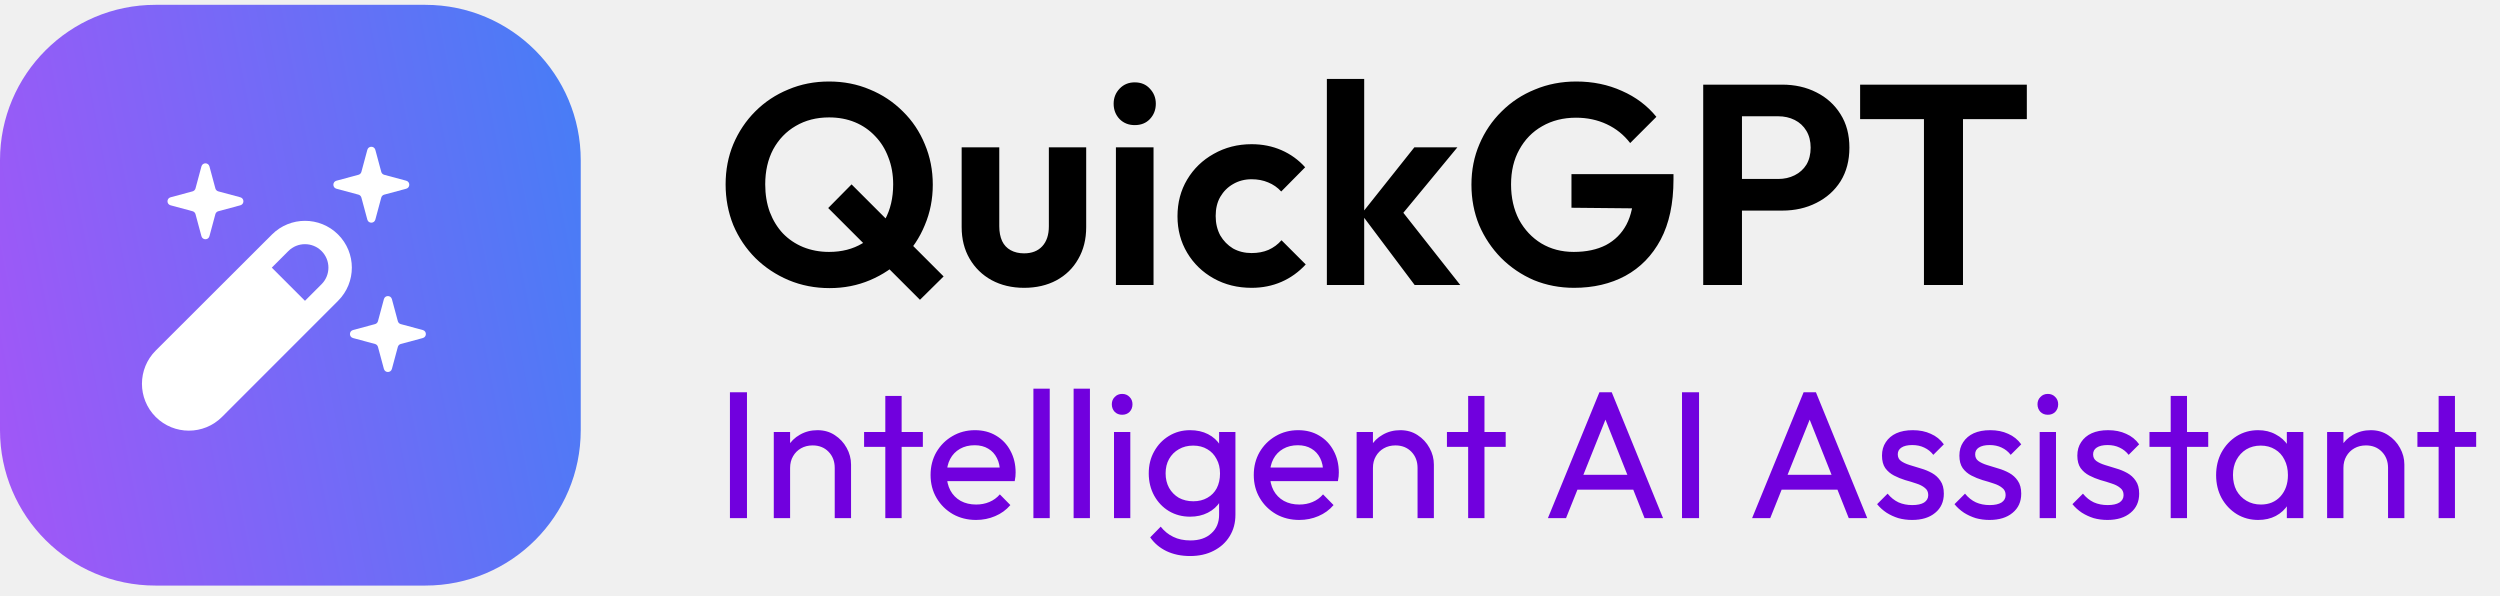
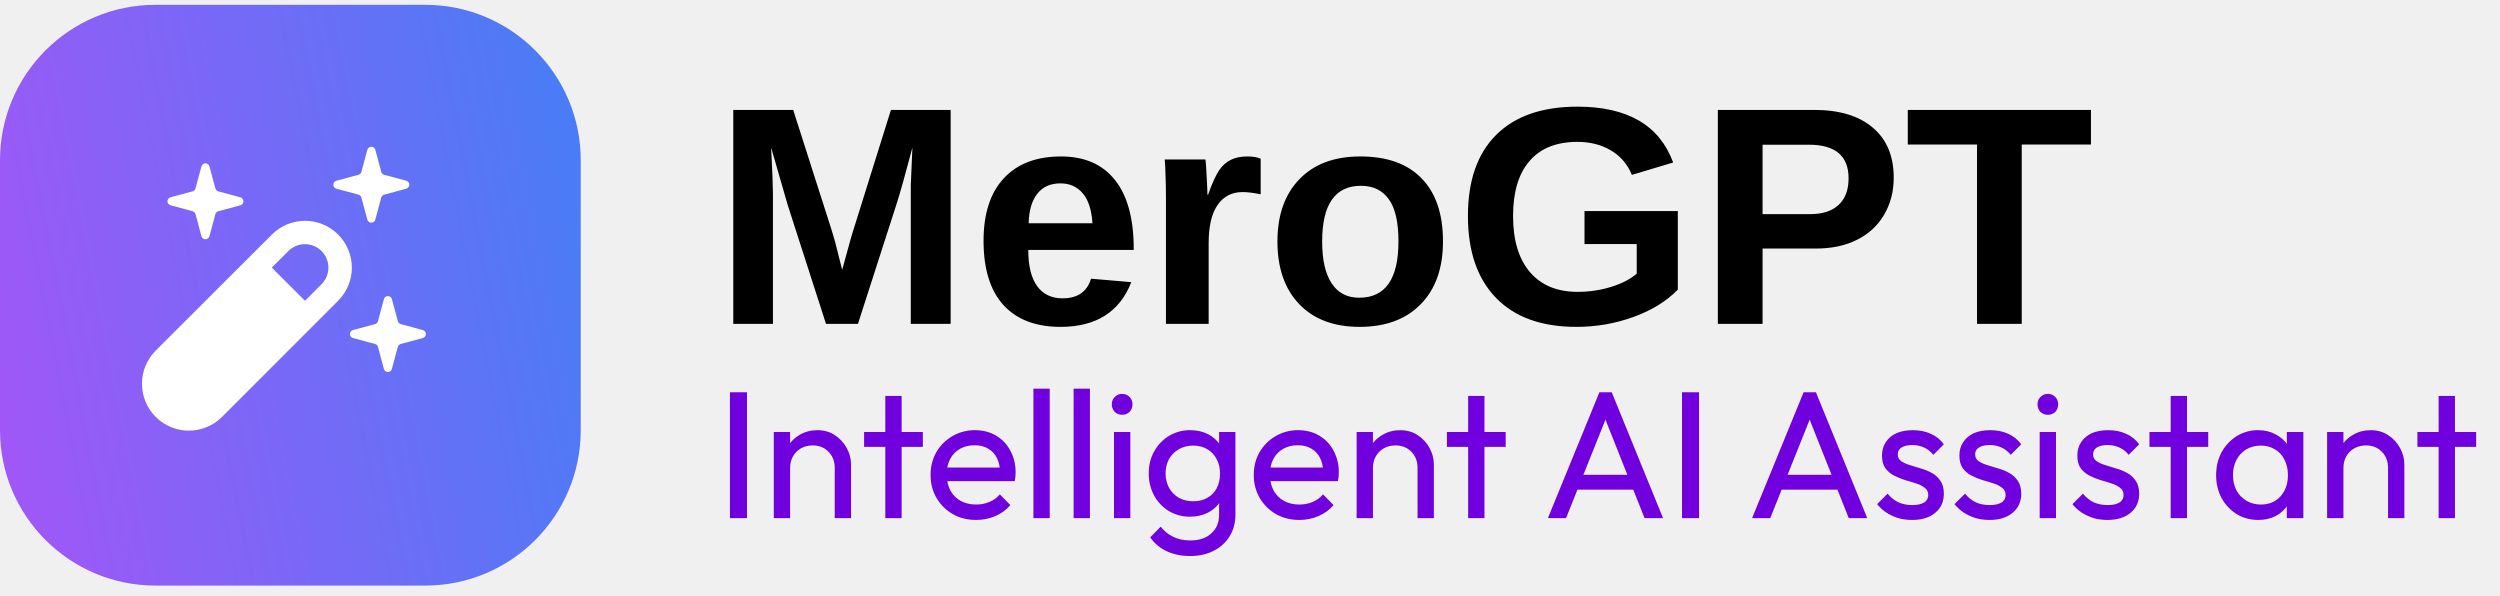
<svg xmlns="http://www.w3.org/2000/svg" width="193" height="46" viewBox="0 0 193 46" fill="none">
-   <path d="M64.047 22.242C62.918 22.242 61.862 22.037 60.879 21.626C59.911 21.215 59.06 20.651 58.327 19.932C57.594 19.199 57.022 18.348 56.611 17.38C56.215 16.397 56.017 15.349 56.017 14.234C56.017 13.119 56.215 12.085 56.611 11.132C57.022 10.164 57.587 9.321 58.305 8.602C59.038 7.869 59.889 7.304 60.857 6.908C61.825 6.497 62.874 6.292 64.003 6.292C65.132 6.292 66.181 6.497 67.149 6.908C68.117 7.304 68.968 7.869 69.701 8.602C70.434 9.321 70.999 10.164 71.395 11.132C71.806 12.1 72.011 13.141 72.011 14.256C72.011 15.371 71.806 16.412 71.395 17.38C70.999 18.348 70.434 19.199 69.701 19.932C68.983 20.651 68.139 21.215 67.171 21.626C66.203 22.037 65.162 22.242 64.047 22.242ZM71.021 23.144L63.937 16.06L65.741 14.234L72.847 21.34L71.021 23.144ZM64.003 19.448C64.986 19.448 65.844 19.228 66.577 18.788C67.325 18.348 67.904 17.739 68.315 16.962C68.74 16.185 68.953 15.275 68.953 14.234C68.953 13.471 68.829 12.775 68.579 12.144C68.344 11.513 68.007 10.971 67.567 10.516C67.127 10.047 66.606 9.687 66.005 9.438C65.404 9.189 64.737 9.064 64.003 9.064C63.035 9.064 62.177 9.284 61.429 9.724C60.696 10.149 60.117 10.751 59.691 11.528C59.281 12.305 59.075 13.207 59.075 14.234C59.075 15.011 59.193 15.723 59.427 16.368C59.676 17.013 60.014 17.563 60.439 18.018C60.879 18.473 61.4 18.825 62.001 19.074C62.617 19.323 63.285 19.448 64.003 19.448ZM79.058 22.22C78.119 22.22 77.283 22.022 76.55 21.626C75.831 21.23 75.267 20.68 74.856 19.976C74.445 19.272 74.24 18.458 74.24 17.534V11.374H77.144V17.468C77.144 17.908 77.217 18.289 77.364 18.612C77.511 18.92 77.731 19.155 78.024 19.316C78.317 19.477 78.662 19.558 79.058 19.558C79.659 19.558 80.129 19.375 80.466 19.008C80.803 18.641 80.972 18.128 80.972 17.468V11.374H83.854V17.534C83.854 18.473 83.649 19.294 83.238 19.998C82.842 20.702 82.277 21.252 81.544 21.648C80.825 22.029 79.997 22.22 79.058 22.22ZM86.149 22V11.374H89.053V22L86.149 22ZM87.601 9.658C87.132 9.658 86.743 9.504 86.435 9.196C86.127 8.873 85.973 8.477 85.973 8.008C85.973 7.553 86.127 7.165 86.435 6.842C86.743 6.519 87.132 6.358 87.601 6.358C88.085 6.358 88.474 6.519 88.767 6.842C89.075 7.165 89.229 7.553 89.229 8.008C89.229 8.477 89.075 8.873 88.767 9.196C88.474 9.504 88.085 9.658 87.601 9.658ZM96.622 22.22C95.537 22.22 94.561 21.978 93.696 21.494C92.831 21.01 92.149 20.35 91.65 19.514C91.151 18.678 90.902 17.739 90.902 16.698C90.902 15.642 91.151 14.696 91.65 13.86C92.149 13.024 92.831 12.364 93.696 11.88C94.576 11.381 95.551 11.132 96.622 11.132C97.458 11.132 98.228 11.286 98.932 11.594C99.636 11.902 100.245 12.342 100.758 12.914L98.91 14.784C98.631 14.476 98.294 14.241 97.898 14.08C97.517 13.919 97.091 13.838 96.622 13.838C96.094 13.838 95.617 13.963 95.192 14.212C94.781 14.447 94.451 14.777 94.202 15.202C93.967 15.613 93.85 16.104 93.85 16.676C93.85 17.233 93.967 17.732 94.202 18.172C94.451 18.597 94.781 18.935 95.192 19.184C95.617 19.419 96.094 19.536 96.622 19.536C97.106 19.536 97.539 19.455 97.92 19.294C98.316 19.118 98.653 18.869 98.932 18.546L100.802 20.416C100.259 21.003 99.636 21.45 98.932 21.758C98.228 22.066 97.458 22.22 96.622 22.22ZM109.21 22L105.096 16.522L109.188 11.374H112.51L107.714 17.182L107.824 15.774L112.73 22H109.21ZM102.434 22V6.094H105.316V22H102.434ZM121.515 22.22C120.415 22.22 119.381 22.022 118.413 21.626C117.46 21.215 116.617 20.643 115.883 19.91C115.165 19.177 114.6 18.333 114.189 17.38C113.793 16.412 113.595 15.371 113.595 14.256C113.595 13.127 113.801 12.085 114.211 11.132C114.622 10.164 115.194 9.321 115.927 8.602C116.661 7.869 117.519 7.304 118.501 6.908C119.484 6.497 120.547 6.292 121.691 6.292C122.967 6.292 124.141 6.534 125.211 7.018C126.282 7.487 127.169 8.155 127.873 9.02L125.849 11.044C125.365 10.413 124.764 9.929 124.045 9.592C123.327 9.255 122.535 9.086 121.669 9.086C120.687 9.086 119.814 9.306 119.051 9.746C118.303 10.171 117.717 10.773 117.291 11.55C116.866 12.313 116.653 13.207 116.653 14.234C116.653 15.261 116.859 16.17 117.269 16.962C117.695 17.739 118.267 18.348 118.985 18.788C119.719 19.228 120.555 19.448 121.493 19.448C122.461 19.448 123.29 19.272 123.979 18.92C124.669 18.553 125.197 18.025 125.563 17.336C125.93 16.632 126.113 15.774 126.113 14.762L128.071 16.104L121.317 16.038V13.442H129.193V13.86C129.193 15.708 128.863 17.255 128.203 18.502C127.543 19.734 126.634 20.665 125.475 21.296C124.331 21.912 123.011 22.22 121.515 22.22ZM133.688 16.258V13.816L137.274 13.816C137.744 13.816 138.169 13.721 138.55 13.53C138.932 13.339 139.232 13.068 139.452 12.716C139.672 12.349 139.782 11.909 139.782 11.396C139.782 10.897 139.672 10.465 139.452 10.098C139.232 9.731 138.932 9.453 138.55 9.262C138.169 9.071 137.744 8.976 137.274 8.976L133.688 8.976V6.534H137.582C138.565 6.534 139.445 6.732 140.222 7.128C141.014 7.524 141.638 8.089 142.092 8.822C142.547 9.541 142.774 10.399 142.774 11.396C142.774 12.393 142.547 13.259 142.092 13.992C141.638 14.711 141.014 15.268 140.222 15.664C139.445 16.06 138.565 16.258 137.582 16.258H133.688ZM131.488 22V6.534H134.48V22H131.488ZM148.529 22V6.864H151.543V22L148.529 22ZM143.601 9.196V6.534H156.471V9.196H143.601Z" fill="black" />
-   <path d="M56.351 40V30.284H57.667V40H56.351ZM64.441 40V36.122C64.441 35.618 64.282 35.203 63.965 34.876C63.647 34.549 63.236 34.386 62.733 34.386C62.397 34.386 62.098 34.461 61.837 34.61C61.575 34.759 61.37 34.965 61.221 35.226C61.071 35.487 60.996 35.786 60.996 36.122L60.478 35.828C60.478 35.324 60.59 34.876 60.815 34.484C61.038 34.092 61.351 33.784 61.752 33.56C62.154 33.327 62.606 33.21 63.111 33.21C63.614 33.21 64.058 33.336 64.441 33.588C64.832 33.84 65.141 34.171 65.365 34.582C65.588 34.983 65.701 35.413 65.701 35.87V40H64.441ZM59.736 40V33.35H60.996V40H59.736ZM68.346 40V30.564H69.606V40H68.346ZM66.708 34.498V33.35H71.244V34.498H66.708ZM75.354 40.14C74.691 40.14 74.094 39.991 73.562 39.692C73.03 39.384 72.61 38.969 72.302 38.446C71.994 37.923 71.84 37.331 71.84 36.668C71.84 36.015 71.989 35.427 72.288 34.904C72.596 34.381 73.006 33.971 73.52 33.672C74.042 33.364 74.626 33.21 75.27 33.21C75.886 33.21 76.427 33.35 76.894 33.63C77.37 33.91 77.738 34.297 78 34.792C78.27 35.287 78.406 35.847 78.406 36.472C78.406 36.565 78.401 36.668 78.392 36.78C78.382 36.883 78.364 37.004 78.336 37.144H72.722V36.094H77.664L77.202 36.5C77.202 36.052 77.122 35.674 76.964 35.366C76.805 35.049 76.581 34.806 76.292 34.638C76.002 34.461 75.652 34.372 75.242 34.372C74.812 34.372 74.434 34.465 74.108 34.652C73.781 34.839 73.529 35.1 73.352 35.436C73.174 35.772 73.086 36.169 73.086 36.626C73.086 37.093 73.179 37.503 73.366 37.858C73.552 38.203 73.818 38.474 74.164 38.67C74.509 38.857 74.906 38.95 75.354 38.95C75.727 38.95 76.068 38.885 76.376 38.754C76.693 38.623 76.964 38.427 77.188 38.166L78 38.992C77.682 39.365 77.29 39.65 76.824 39.846C76.366 40.042 75.876 40.14 75.354 40.14ZM79.779 40V30.004H81.04V40H79.779ZM82.883 40V30.004H84.143V40H82.883ZM86.001 40V33.35H87.26V40H86.001ZM86.63 32.02C86.397 32.02 86.206 31.945 86.056 31.796C85.907 31.637 85.832 31.441 85.832 31.208C85.832 30.984 85.907 30.797 86.056 30.648C86.206 30.489 86.397 30.41 86.63 30.41C86.864 30.41 87.055 30.489 87.204 30.648C87.354 30.797 87.428 30.984 87.428 31.208C87.428 31.441 87.354 31.637 87.204 31.796C87.055 31.945 86.864 32.02 86.63 32.02ZM91.875 42.926C91.194 42.926 90.587 42.8 90.055 42.548C89.533 42.296 89.113 41.941 88.795 41.484L89.607 40.658C89.878 41.003 90.2 41.265 90.573 41.442C90.947 41.629 91.39 41.722 91.903 41.722C92.585 41.722 93.121 41.54 93.513 41.176C93.915 40.821 94.115 40.341 94.115 39.734V38.082L94.339 36.584L94.115 35.1V33.35H95.375V39.734C95.375 40.369 95.226 40.924 94.927 41.4C94.638 41.876 94.227 42.249 93.695 42.52C93.173 42.791 92.566 42.926 91.875 42.926ZM91.875 39.888C91.269 39.888 90.723 39.743 90.237 39.454C89.761 39.165 89.383 38.768 89.103 38.264C88.823 37.751 88.683 37.177 88.683 36.542C88.683 35.907 88.823 35.343 89.103 34.848C89.383 34.344 89.761 33.947 90.237 33.658C90.723 33.359 91.269 33.21 91.875 33.21C92.398 33.21 92.86 33.313 93.261 33.518C93.663 33.723 93.98 34.013 94.213 34.386C94.456 34.75 94.587 35.179 94.605 35.674V37.438C94.577 37.923 94.442 38.353 94.199 38.726C93.966 39.09 93.649 39.375 93.247 39.58C92.846 39.785 92.389 39.888 91.875 39.888ZM92.127 38.698C92.538 38.698 92.897 38.609 93.205 38.432C93.523 38.255 93.765 38.007 93.933 37.69C94.101 37.363 94.185 36.985 94.185 36.556C94.185 36.127 94.097 35.753 93.919 35.436C93.751 35.109 93.513 34.857 93.205 34.68C92.897 34.493 92.533 34.4 92.113 34.4C91.693 34.4 91.325 34.493 91.007 34.68C90.69 34.857 90.438 35.109 90.251 35.436C90.074 35.753 89.985 36.122 89.985 36.542C89.985 36.962 90.074 37.335 90.251 37.662C90.438 37.989 90.69 38.245 91.007 38.432C91.334 38.609 91.707 38.698 92.127 38.698ZM100.305 40.14C99.642 40.14 99.045 39.991 98.513 39.692C97.981 39.384 97.561 38.969 97.253 38.446C96.945 37.923 96.791 37.331 96.791 36.668C96.791 36.015 96.94 35.427 97.239 34.904C97.547 34.381 97.957 33.971 98.471 33.672C98.993 33.364 99.577 33.21 100.221 33.21C100.837 33.21 101.378 33.35 101.845 33.63C102.321 33.91 102.689 34.297 102.951 34.792C103.221 35.287 103.357 35.847 103.357 36.472C103.357 36.565 103.352 36.668 103.343 36.78C103.333 36.883 103.315 37.004 103.287 37.144H97.673V36.094H102.615L102.153 36.5C102.153 36.052 102.073 35.674 101.915 35.366C101.756 35.049 101.532 34.806 101.243 34.638C100.953 34.461 100.603 34.372 100.193 34.372C99.763 34.372 99.385 34.465 99.059 34.652C98.732 34.839 98.48 35.1 98.303 35.436C98.125 35.772 98.037 36.169 98.037 36.626C98.037 37.093 98.13 37.503 98.317 37.858C98.503 38.203 98.769 38.474 99.115 38.67C99.46 38.857 99.857 38.95 100.305 38.95C100.678 38.95 101.019 38.885 101.327 38.754C101.644 38.623 101.915 38.427 102.139 38.166L102.951 38.992C102.633 39.365 102.241 39.65 101.775 39.846C101.317 40.042 100.827 40.14 100.305 40.14ZM109.435 40V36.122C109.435 35.618 109.276 35.203 108.959 34.876C108.641 34.549 108.231 34.386 107.727 34.386C107.391 34.386 107.092 34.461 106.831 34.61C106.569 34.759 106.364 34.965 106.215 35.226C106.065 35.487 105.991 35.786 105.991 36.122L105.473 35.828C105.473 35.324 105.585 34.876 105.809 34.484C106.033 34.092 106.345 33.784 106.747 33.56C107.148 33.327 107.601 33.21 108.105 33.21C108.609 33.21 109.052 33.336 109.435 33.588C109.827 33.84 110.135 34.171 110.359 34.582C110.583 34.983 110.695 35.413 110.695 35.87V40H109.435ZM104.731 40V33.35H105.991V40H104.731ZM113.341 40V30.564H114.601V40H113.341ZM111.703 34.498V33.35H116.239V34.498H111.703ZM119.498 40L123.474 30.284H124.426L128.388 40H126.96L123.698 31.782H124.188L120.898 40H119.498ZM121.388 37.802V36.654H126.498V37.802H121.388ZM129.851 40V30.284H131.167V40H129.851ZM135.262 40L139.238 30.284H140.19L144.152 40H142.724L139.462 31.782H139.952L136.662 40H135.262ZM137.152 37.802V36.654H142.262V37.802H137.152ZM147.614 40.14C147.241 40.14 146.886 40.093 146.55 40C146.224 39.897 145.92 39.757 145.64 39.58C145.36 39.393 145.118 39.174 144.912 38.922L145.724 38.11C145.967 38.409 146.247 38.633 146.564 38.782C146.882 38.922 147.236 38.992 147.628 38.992C148.02 38.992 148.324 38.927 148.538 38.796C148.753 38.656 148.86 38.465 148.86 38.222C148.86 37.979 148.772 37.793 148.594 37.662C148.426 37.522 148.207 37.41 147.936 37.326C147.666 37.233 147.376 37.144 147.068 37.06C146.77 36.967 146.485 36.85 146.214 36.71C145.944 36.57 145.72 36.379 145.542 36.136C145.374 35.893 145.29 35.571 145.29 35.17C145.29 34.769 145.388 34.423 145.584 34.134C145.78 33.835 146.051 33.607 146.396 33.448C146.751 33.289 147.176 33.21 147.67 33.21C148.193 33.21 148.655 33.303 149.056 33.49C149.467 33.667 149.803 33.938 150.064 34.302L149.252 35.114C149.066 34.871 148.832 34.685 148.552 34.554C148.282 34.423 147.974 34.358 147.628 34.358C147.264 34.358 146.984 34.423 146.788 34.554C146.602 34.675 146.508 34.848 146.508 35.072C146.508 35.296 146.592 35.469 146.76 35.59C146.928 35.711 147.148 35.814 147.418 35.898C147.698 35.982 147.988 36.071 148.286 36.164C148.585 36.248 148.87 36.365 149.14 36.514C149.411 36.663 149.63 36.864 149.798 37.116C149.976 37.368 150.064 37.699 150.064 38.11C150.064 38.735 149.84 39.23 149.392 39.594C148.954 39.958 148.361 40.14 147.614 40.14ZM153.589 40.14C153.215 40.14 152.861 40.093 152.525 40C152.198 39.897 151.895 39.757 151.615 39.58C151.335 39.393 151.092 39.174 150.887 38.922L151.699 38.11C151.941 38.409 152.221 38.633 152.539 38.782C152.856 38.922 153.211 38.992 153.603 38.992C153.995 38.992 154.298 38.927 154.513 38.796C154.727 38.656 154.835 38.465 154.835 38.222C154.835 37.979 154.746 37.793 154.569 37.662C154.401 37.522 154.181 37.41 153.911 37.326C153.64 37.233 153.351 37.144 153.043 37.06C152.744 36.967 152.459 36.85 152.189 36.71C151.918 36.57 151.694 36.379 151.517 36.136C151.349 35.893 151.265 35.571 151.265 35.17C151.265 34.769 151.363 34.423 151.559 34.134C151.755 33.835 152.025 33.607 152.371 33.448C152.725 33.289 153.15 33.21 153.645 33.21C154.167 33.21 154.629 33.303 155.031 33.49C155.441 33.667 155.777 33.938 156.039 34.302L155.227 35.114C155.04 34.871 154.807 34.685 154.527 34.554C154.256 34.423 153.948 34.358 153.603 34.358C153.239 34.358 152.959 34.423 152.763 34.554C152.576 34.675 152.483 34.848 152.483 35.072C152.483 35.296 152.567 35.469 152.735 35.59C152.903 35.711 153.122 35.814 153.393 35.898C153.673 35.982 153.962 36.071 154.261 36.164C154.559 36.248 154.844 36.365 155.115 36.514C155.385 36.663 155.605 36.864 155.773 37.116C155.95 37.368 156.039 37.699 156.039 38.11C156.039 38.735 155.815 39.23 155.367 39.594C154.928 39.958 154.335 40.14 153.589 40.14ZM157.463 40V33.35H158.723V40H157.463ZM158.093 32.02C157.86 32.02 157.669 31.945 157.519 31.796C157.37 31.637 157.295 31.441 157.295 31.208C157.295 30.984 157.37 30.797 157.519 30.648C157.669 30.489 157.86 30.41 158.093 30.41C158.327 30.41 158.518 30.489 158.667 30.648C158.817 30.797 158.891 30.984 158.891 31.208C158.891 31.441 158.817 31.637 158.667 31.796C158.518 31.945 158.327 32.02 158.093 32.02ZM162.694 40.14C162.321 40.14 161.966 40.093 161.63 40C161.304 39.897 161 39.757 160.72 39.58C160.44 39.393 160.198 39.174 159.992 38.922L160.804 38.11C161.047 38.409 161.327 38.633 161.644 38.782C161.962 38.922 162.316 38.992 162.708 38.992C163.1 38.992 163.404 38.927 163.618 38.796C163.833 38.656 163.94 38.465 163.94 38.222C163.94 37.979 163.852 37.793 163.674 37.662C163.506 37.522 163.287 37.41 163.016 37.326C162.746 37.233 162.456 37.144 162.148 37.06C161.85 36.967 161.565 36.85 161.294 36.71C161.024 36.57 160.8 36.379 160.622 36.136C160.454 35.893 160.37 35.571 160.37 35.17C160.37 34.769 160.468 34.423 160.664 34.134C160.86 33.835 161.131 33.607 161.476 33.448C161.831 33.289 162.256 33.21 162.75 33.21C163.273 33.21 163.735 33.303 164.136 33.49C164.547 33.667 164.883 33.938 165.144 34.302L164.332 35.114C164.146 34.871 163.912 34.685 163.632 34.554C163.362 34.423 163.054 34.358 162.708 34.358C162.344 34.358 162.064 34.423 161.868 34.554C161.682 34.675 161.588 34.848 161.588 35.072C161.588 35.296 161.672 35.469 161.84 35.59C162.008 35.711 162.228 35.814 162.498 35.898C162.778 35.982 163.068 36.071 163.366 36.164C163.665 36.248 163.95 36.365 164.22 36.514C164.491 36.663 164.71 36.864 164.878 37.116C165.056 37.368 165.144 37.699 165.144 38.11C165.144 38.735 164.92 39.23 164.472 39.594C164.034 39.958 163.441 40.14 162.694 40.14ZM167.577 40V30.564H168.837V40H167.577ZM165.939 34.498V33.35H170.475V34.498H165.939ZM174.332 40.14C173.725 40.14 173.175 39.991 172.68 39.692C172.185 39.384 171.793 38.969 171.504 38.446C171.224 37.923 171.084 37.335 171.084 36.682C171.084 36.029 171.224 35.441 171.504 34.918C171.793 34.395 172.181 33.98 172.666 33.672C173.161 33.364 173.716 33.21 174.332 33.21C174.836 33.21 175.284 33.317 175.676 33.532C176.077 33.737 176.399 34.027 176.642 34.4C176.885 34.764 177.02 35.189 177.048 35.674V37.676C177.02 38.152 176.885 38.577 176.642 38.95C176.409 39.323 176.091 39.617 175.69 39.832C175.298 40.037 174.845 40.14 174.332 40.14ZM174.542 38.95C175.167 38.95 175.671 38.74 176.054 38.32C176.437 37.891 176.628 37.345 176.628 36.682C176.628 36.225 176.539 35.828 176.362 35.492C176.194 35.147 175.951 34.881 175.634 34.694C175.317 34.498 174.948 34.4 174.528 34.4C174.108 34.4 173.735 34.498 173.408 34.694C173.091 34.89 172.839 35.161 172.652 35.506C172.475 35.842 172.386 36.229 172.386 36.668C172.386 37.116 172.475 37.513 172.652 37.858C172.839 38.194 173.095 38.46 173.422 38.656C173.749 38.852 174.122 38.95 174.542 38.95ZM176.544 40V38.208L176.782 36.584L176.544 34.974V33.35H177.818V40H176.544ZM184.357 40V36.122C184.357 35.618 184.198 35.203 183.881 34.876C183.563 34.549 183.153 34.386 182.649 34.386C182.313 34.386 182.014 34.461 181.753 34.61C181.491 34.759 181.286 34.965 181.137 35.226C180.987 35.487 180.913 35.786 180.913 36.122L180.395 35.828C180.395 35.324 180.507 34.876 180.731 34.484C180.955 34.092 181.267 33.784 181.669 33.56C182.07 33.327 182.523 33.21 183.027 33.21C183.531 33.21 183.974 33.336 184.357 33.588C184.749 33.84 185.057 34.171 185.281 34.582C185.505 34.983 185.617 35.413 185.617 35.87V40H184.357ZM179.653 40V33.35H180.913V40H179.653ZM188.262 40V30.564H189.522V40H188.262ZM186.624 34.498V33.35H191.16V34.498H186.624Z" fill="#7100DE" />
-   <rect y="0.373" width="44.833" height="44.833" rx="12" fill="url(#paint0_linear_8977_4661)" />
-   <path fill-rule="evenodd" clip-rule="evenodd" d="M17.14 32.186L26.104 23.218C27.518 21.804 27.515 19.511 26.097 18.101C24.685 16.696 22.404 16.698 20.995 18.105L12.021 27.065C10.606 28.478 10.605 30.772 12.019 32.187C13.433 33.6 15.726 33.6 17.14 32.186ZM20.982 20.661L23.544 23.222L24.824 21.941C25.531 21.234 25.531 20.087 24.824 19.38C24.117 18.673 22.97 18.673 22.263 19.38L20.982 20.661Z" fill="white" />
-   <path d="M15.551 12.846C15.636 12.53 16.084 12.53 16.169 12.846L16.627 14.547C16.657 14.657 16.743 14.743 16.853 14.773L18.554 15.231C18.87 15.316 18.87 15.764 18.554 15.849L16.853 16.307C16.743 16.337 16.657 16.423 16.627 16.533L16.169 18.233C16.084 18.549 15.636 18.549 15.551 18.233L15.093 16.533C15.063 16.423 14.977 16.337 14.867 16.307L13.167 15.849C12.851 15.764 12.851 15.316 13.167 15.231L14.867 14.773C14.977 14.743 15.063 14.657 15.093 14.547L15.551 12.846Z" fill="white" />
-   <path d="M28.358 11.567C28.443 11.251 28.891 11.251 28.976 11.567L29.434 13.268C29.463 13.378 29.55 13.464 29.66 13.493L31.36 13.951C31.676 14.036 31.676 14.485 31.36 14.57L29.66 15.027C29.55 15.057 29.463 15.143 29.434 15.254L28.976 16.954C28.891 17.27 28.443 17.27 28.358 16.954L27.9 15.254C27.87 15.143 27.784 15.057 27.674 15.027L25.973 14.57C25.657 14.485 25.657 14.036 25.973 13.951L27.674 13.493C27.784 13.464 27.87 13.378 27.9 13.268L28.358 11.567Z" fill="white" />
-   <path d="M29.637 23.094C29.722 22.778 30.17 22.778 30.255 23.094L30.713 24.795C30.743 24.905 30.829 24.991 30.939 25.021L32.64 25.479C32.956 25.564 32.956 26.012 32.64 26.097L30.939 26.555C30.829 26.584 30.743 26.671 30.713 26.781L30.255 28.481C30.17 28.797 29.722 28.797 29.637 28.481L29.179 26.781C29.149 26.671 29.063 26.584 28.953 26.555L27.253 26.097C26.937 26.012 26.937 25.564 27.253 25.479L28.953 25.021C29.063 24.991 29.149 24.905 29.179 24.795L29.637 23.094Z" fill="white" />
+   <text x="55" y="25" font-family="Arial, sans-serif" font-size="24" font-weight="700" fill="#000">
+     MeroGPT
+   </text>
+   <path d="M56.351 40v-9.716h1.316V40zm8.09 0v-3.878q0-.757-.477-1.246-.475-.49-1.231-.49-.504 0-.896.224-.393.225-.617.616-.224.392-.224.896l-.518-.294q0-.756.337-1.344.335-.588.938-.924.6-.35 1.358-.35.756 0 1.33.378.587.378.924.994.336.601.336 1.288V40zm-4.705 0v-6.65h1.26V40zm8.61 0v-9.436h1.26V40zm-1.638-5.502V33.35h4.536v1.148zm8.646 5.642q-.994 0-1.792-.448a3.43 3.43 0 0 1-1.26-1.246q-.462-.784-.462-1.778 0-.98.448-1.764a3.4 3.4 0 0 1 1.232-1.232 3.4 3.4 0 0 1 1.75-.462q.924 0 1.624.42.714.42 1.106 1.162.406.742.406 1.68 0 .14-.014.308-.015.154-.056.364h-5.614v-1.05h4.942l-.462.406q0-.672-.238-1.134a1.7 1.7 0 0 0-.672-.728q-.435-.266-1.05-.266-.645 0-1.134.28a1.9 1.9 0 0 0-.756.784q-.267.504-.266 1.19 0 .7.28 1.232.279.518.798.812.518.28 1.19.28a2.6 2.6 0 0 0 1.022-.196q.476-.196.812-.588l.812.826q-.477.56-1.176.854a3.7 3.7 0 0 1-1.47.294M79.78 40v-9.996h1.26V40zm3.103 0v-9.996h1.26V40zm3.118 0v-6.65h1.26V40zm.63-7.98a.78.78 0 0 1-.575-.224.83.83 0 0 1-.224-.588.76.76 0 0 1 .225-.56.75.75 0 0 1 .573-.238q.35 0 .575.238a.76.76 0 0 1 .224.56q0 .35-.225.588a.78.78 0 0 1-.573.224m5.244 10.906q-1.022 0-1.82-.378a3.2 3.2 0 0 1-1.26-1.064l.812-.826q.407.518.966.784.56.28 1.33.28 1.023 0 1.61-.546.603-.532.602-1.442v-1.652l.224-1.498-.224-1.484v-1.75h1.26v6.384q0 .952-.448 1.666-.434.714-1.232 1.12-.783.405-1.82.406m0-3.038a3.14 3.14 0 0 1-1.638-.434 3.16 3.16 0 0 1-1.134-1.19 3.54 3.54 0 0 1-.42-1.722q0-.953.42-1.694.42-.755 1.134-1.19a3.06 3.06 0 0 1 1.638-.448q.784 0 1.386.308.603.308.952.868.365.546.392 1.288v1.764a2.6 2.6 0 0 1-.406 1.288 2.4 2.4 0 0 1-.952.854 3 3 0 0 1-1.372.308m.252-1.19q.616 0 1.078-.266.477-.266.728-.742.252-.49.252-1.134 0-.645-.266-1.12a1.8 1.8 0 0 0-.714-.756q-.462-.28-1.092-.28t-1.106.28a1.96 1.96 0 0 0-.756.756 2.23 2.23 0 0 0-.266 1.106q0 .63.266 1.12.28.49.756.77.49.266 1.12.266m8.178 1.442q-.994 0-1.792-.448a3.43 3.43 0 0 1-1.26-1.246q-.462-.784-.462-1.778 0-.98.448-1.764a3.4 3.4 0 0 1 1.232-1.232 3.4 3.4 0 0 1 1.75-.462q.924 0 1.624.42.713.42 1.106 1.162a3.45 3.45 0 0 1 .406 1.68q0 .14-.014.308-.015.154-.056.364h-5.614v-1.05h4.942l-.462.406q0-.672-.238-1.134a1.7 1.7 0 0 0-.672-.728q-.435-.266-1.05-.266-.645 0-1.134.28a1.9 1.9 0 0 0-.756.784q-.266.504-.266 1.19 0 .7.28 1.232.279.518.798.812.518.28 1.19.28.56 0 1.022-.196a2.1 2.1 0 0 0 .812-.588l.812.826q-.477.56-1.176.854a3.7 3.7 0 0 1-1.47.294m9.13-.14v-3.878q0-.757-.476-1.246-.476-.49-1.232-.49-.504 0-.896.224a1.6 1.6 0 0 0-.616.616q-.225.392-.224.896l-.518-.294q0-.756.336-1.344.335-.588.938-.924.602-.35 1.358-.35t1.33.378q.588.378.924.994.336.601.336 1.288V40zm-4.704 0v-6.65h1.26V40zm8.61 0v-9.436h1.26V40zm-1.638-5.502V33.35h4.536v1.148zM119.498 40l3.976-9.716h.952L128.388 40h-1.428l-3.262-8.218h.49L120.898 40zm1.89-2.198v-1.148h5.11v1.148zM129.851 40v-9.716h1.316V40zm5.411 0 3.976-9.716h.952L144.152 40h-1.428l-3.262-8.218h.49L136.662 40zm1.89-2.198v-1.148h5.11v1.148zm10.462 2.338q-.56 0-1.064-.14a4 4 0 0 1-.91-.42 3.3 3.3 0 0 1-.728-.658l.812-.812q.365.449.84.672.477.21 1.064.21.589 0 .91-.196a.65.65 0 0 0 .322-.574q0-.365-.266-.56a1.9 1.9 0 0 0-.658-.336q-.405-.14-.868-.266a5.3 5.3 0 0 1-.854-.35 1.9 1.9 0 0 1-.672-.574q-.252-.364-.252-.966t.294-1.036q.294-.448.812-.686.533-.238 1.274-.238.785 0 1.386.28.617.266 1.008.812l-.812.812a1.86 1.86 0 0 0-.7-.56 2.1 2.1 0 0 0-.924-.196q-.546 0-.84.196a.58.58 0 0 0-.28.518.6.6 0 0 0 .252.518q.252.182.658.308.42.126.868.266.449.126.854.35.406.224.658.602.267.378.266.994 0 .938-.672 1.484-.657.546-1.778.546m5.975 0q-.56 0-1.064-.14a4 4 0 0 1-.91-.42 3.3 3.3 0 0 1-.728-.658l.812-.812q.363.449.84.672.476.21 1.064.21t.91-.196a.65.65 0 0 0 .322-.574q0-.365-.266-.56a1.9 1.9 0 0 0-.658-.336q-.406-.14-.868-.266a5.3 5.3 0 0 1-.854-.35 1.9 1.9 0 0 1-.672-.574q-.252-.364-.252-.966t.294-1.036q.294-.448.812-.686.531-.238 1.274-.238.783 0 1.386.28.615.266 1.008.812l-.812.812a1.9 1.9 0 0 0-.7-.56 2.1 2.1 0 0 0-.924-.196q-.546 0-.84.196a.58.58 0 0 0-.28.518.6.6 0 0 0 .252.518q.252.182.658.308.42.126.868.266.447.126.854.35t.658.602q.266.378.266.994 0 .938-.672 1.484-.659.546-1.778.546m3.874-.14v-6.65h1.26V40zm.63-7.98a.78.78 0 0 1-.574-.224.83.83 0 0 1-.224-.588q0-.335.224-.56a.76.76 0 0 1 .574-.238q.35 0 .574.238.225.224.224.56 0 .35-.224.588a.78.78 0 0 1-.574.224m4.601 8.12q-.56 0-1.064-.14a4 4 0 0 1-.91-.42 3.3 3.3 0 0 1-.728-.658l.812-.812q.364.449.84.672.477.21 1.064.21t.91-.196a.65.65 0 0 0 .322-.574q0-.365-.266-.56a1.9 1.9 0 0 0-.658-.336q-.406-.14-.868-.266a5.3 5.3 0 0 1-.854-.35 1.9 1.9 0 0 1-.672-.574q-.252-.364-.252-.966t.294-1.036q.294-.448.812-.686.533-.238 1.274-.238.785 0 1.386.28.617.266 1.008.812l-.812.812a1.86 1.86 0 0 0-.7-.56 2.1 2.1 0 0 0-.924-.196q-.546 0-.84.196a.58.58 0 0 0-.28.518.6.6 0 0 0 .252.518q.252.182.658.308.42.126.868.266.449.126.854.35.406.224.658.602.266.378.266.994 0 .938-.672 1.484-.657.546-1.778.546m4.883-.14v-9.436h1.26V40zm-1.638-5.502V33.35h4.536v1.148zm8.393 5.642q-.91 0-1.652-.448a3.35 3.35 0 0 1-1.176-1.246q-.42-.784-.42-1.764t.42-1.764a3.4 3.4 0 0 1 1.162-1.246 3.1 3.1 0 0 1 1.666-.462q.756 0 1.344.322.602.308.966.868.364.546.406 1.274v2.002q-.042.713-.406 1.274a2.5 2.5 0 0 1-.952.882q-.588.308-1.358.308m.21-1.19q.937 0 1.512-.63.574-.644.574-1.638 0-.686-.266-1.19a1.83 1.83 0 0 0-.728-.798 2.06 2.06 0 0 0-1.106-.294q-.63 0-1.12.294a2.1 2.1 0 0 0-.756.812 2.46 2.46 0 0 0-.266 1.162q0 .672.266 1.19.28.504.77.798t1.12.294m2.002 1.05v-1.792l.238-1.624-.238-1.61V33.35h1.274V40zm7.813 0v-3.878q0-.757-.476-1.246-.477-.49-1.232-.49-.504 0-.896.224a1.6 1.6 0 0 0-.616.616q-.224.392-.224.896l-.518-.294q0-.756.336-1.344.335-.588.938-.924.602-.35 1.358-.35t1.33.378q.588.378.924.994.336.601.336 1.288V40zm-4.704 0v-6.65h1.26V40zm8.609 0v-9.436h1.26V40zm-1.638-5.502V33.35h4.536v1.148z" fill="#7100de" />
+   <rect y=".373" width="44.833" height="44.833" rx="12" fill="url(#a)" />
+   <path fill-rule="evenodd" clip-rule="evenodd" d="m17.14 32.186 8.964-8.968a3.614 3.614 0 0 0-5.11-5.113l-8.973 8.96a3.62 3.62 0 1 0 5.119 5.121m3.842-11.525 2.562 2.56 1.28-1.28a1.81 1.81 0 1 0-2.561-2.56z" fill="#fff" />
+   <path d="M15.551 12.846c.085-.316.533-.316.618 0l.458 1.7a.32.32 0 0 0 .226.227l1.7.458c.317.085.317.533 0 .618l-1.7.458a.32.32 0 0 0-.226.226l-.458 1.7c-.085.316-.533.316-.618 0l-.458-1.7a.32.32 0 0 0-.226-.226l-1.7-.458c-.316-.085-.316-.533 0-.618l1.7-.458a.32.32 0 0 0 .226-.226zm12.807-1.279c.085-.316.533-.316.618 0l.458 1.7a.32.32 0 0 0 .226.226l1.7.458c.316.085.316.534 0 .619l-1.7.457a.32.32 0 0 0-.226.227l-.458 1.7c-.085.316-.533.316-.618 0l-.458-1.7a.32.32 0 0 0-.226-.226l-1.7-.458c-.317-.085-.317-.534 0-.619l1.7-.458a.32.32 0 0 0 .226-.225zm1.279 11.527c.085-.316.533-.316.618 0l.458 1.7a.32.32 0 0 0 .226.227l1.7.458c.316.085.316.533 0 .618l-1.7.458a.32.32 0 0 0-.226.226l-.458 1.7c-.085.316-.533.316-.618 0l-.458-1.7a.32.32 0 0 0-.226-.226l-1.7-.458c-.316-.085-.316-.533 0-.618l1.7-.458a.32.32 0 0 0 .226-.226z" fill="#fff" />
  <defs>
-     <linearGradient id="paint0_linear_8977_4661" x1="50.81" y1="16.812" x2="-2.989" y2="27.273" gradientUnits="userSpaceOnUse">
-       <stop stop-color="#4080F6" />
-       <stop offset="1" stop-color="#A356F7" />
+     <linearGradient id="a" x1="50.81" y1="16.812" x2="-2.989" y2="27.273" gradientUnits="userSpaceOnUse">
+       <stop stop-color="#4080f6" />
+       <stop offset="1" stop-color="#a356f7" />
    </linearGradient>
  </defs>
</svg>
